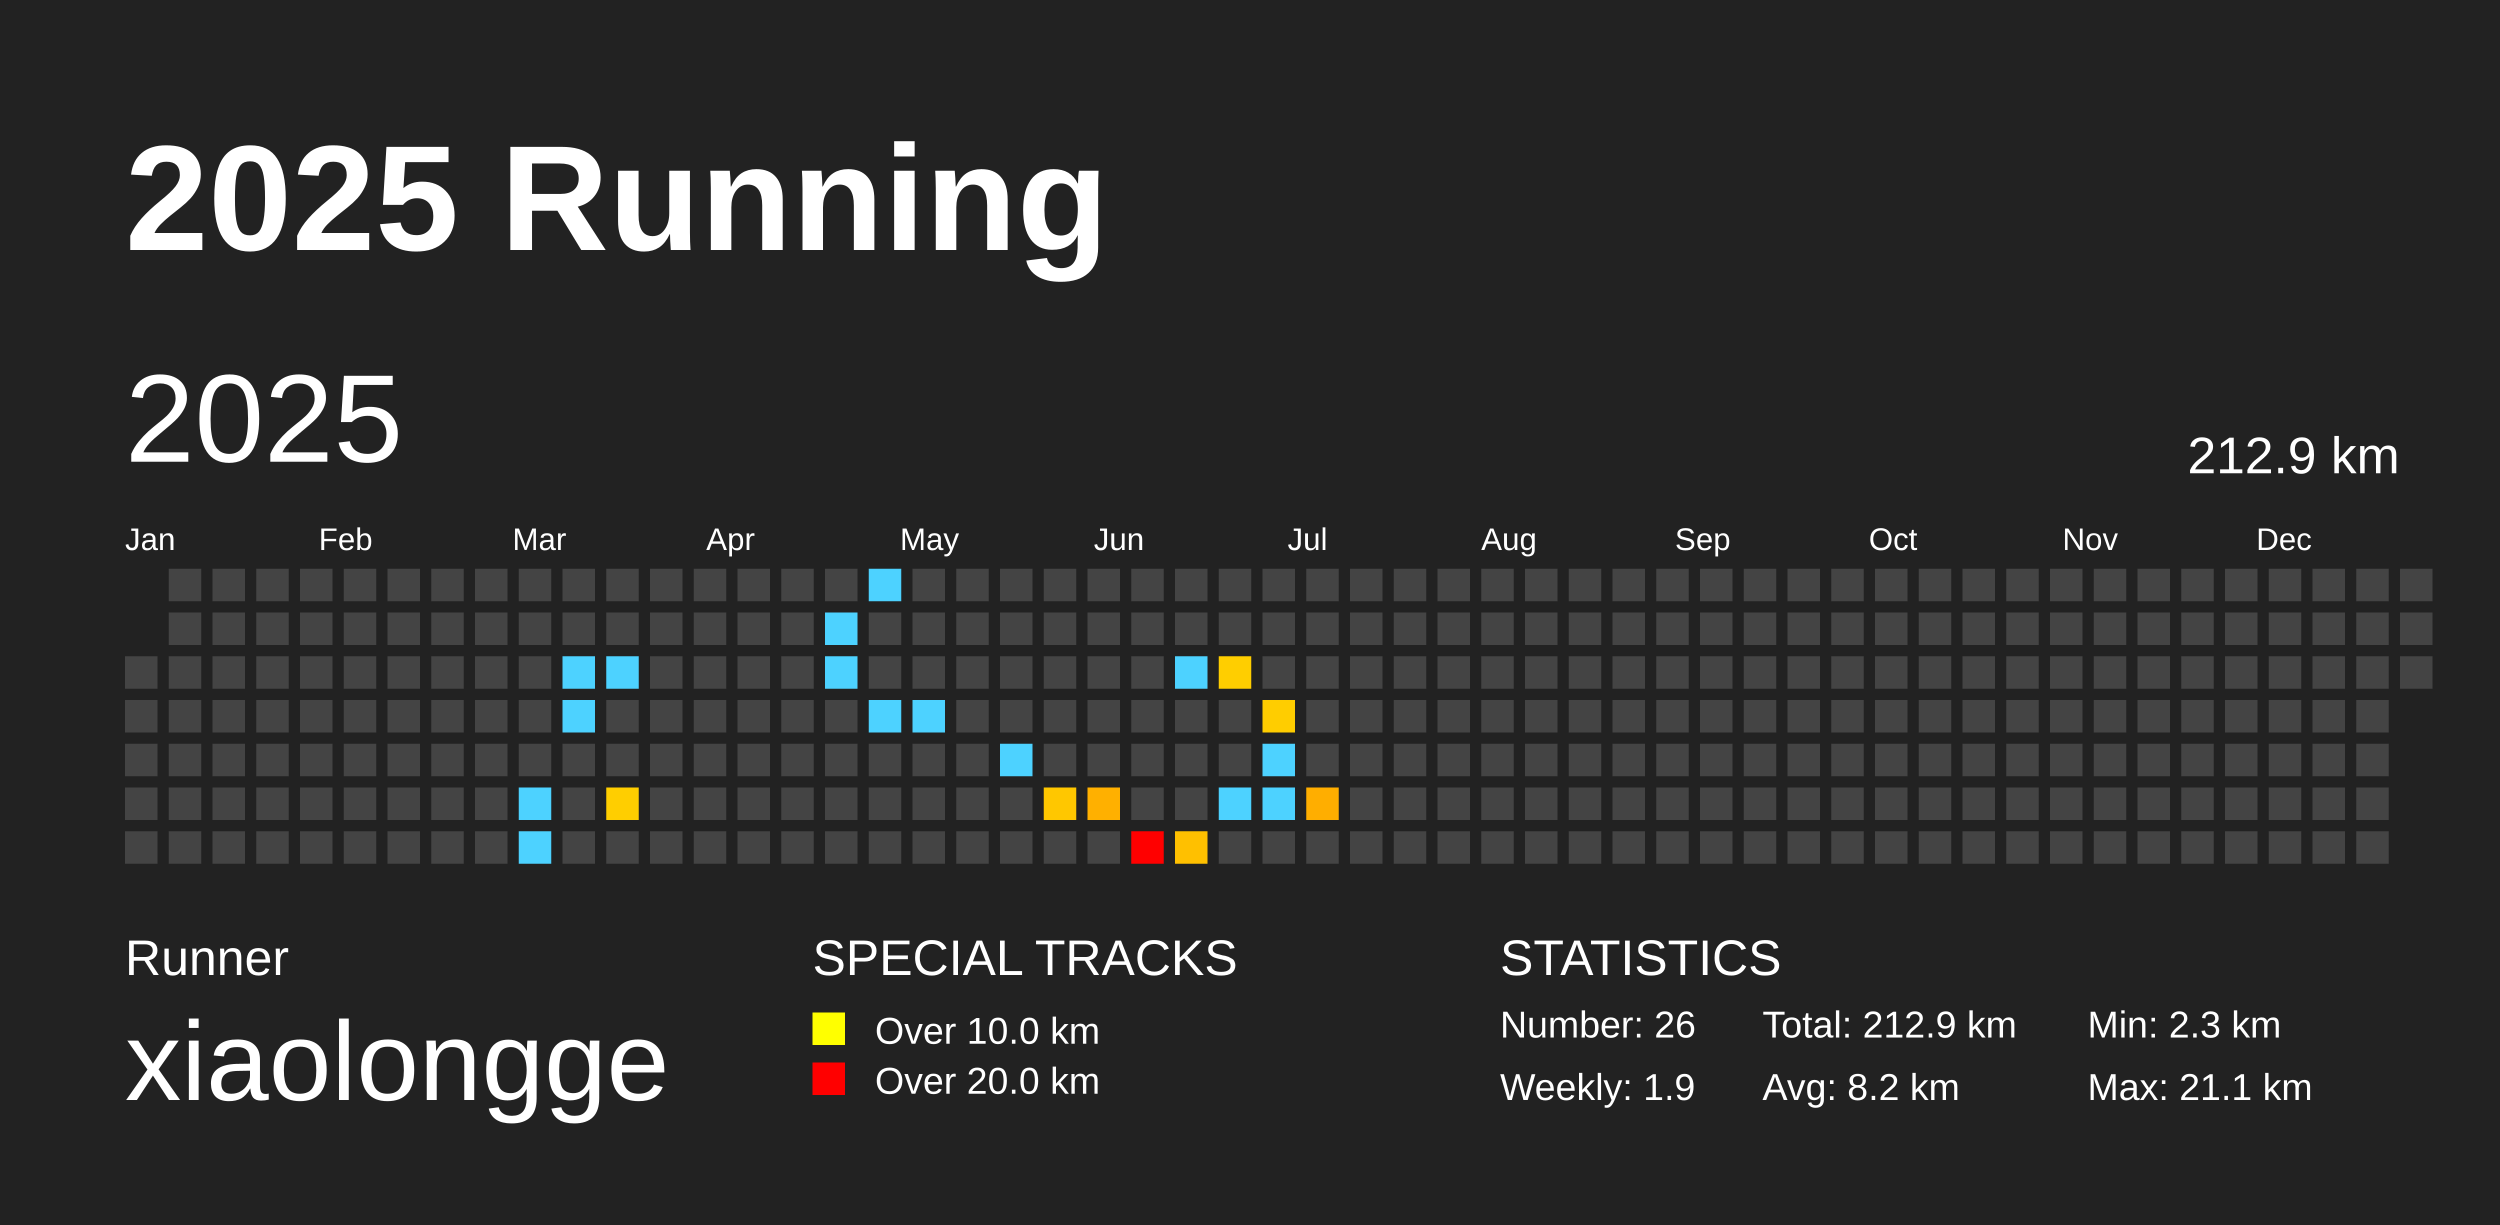
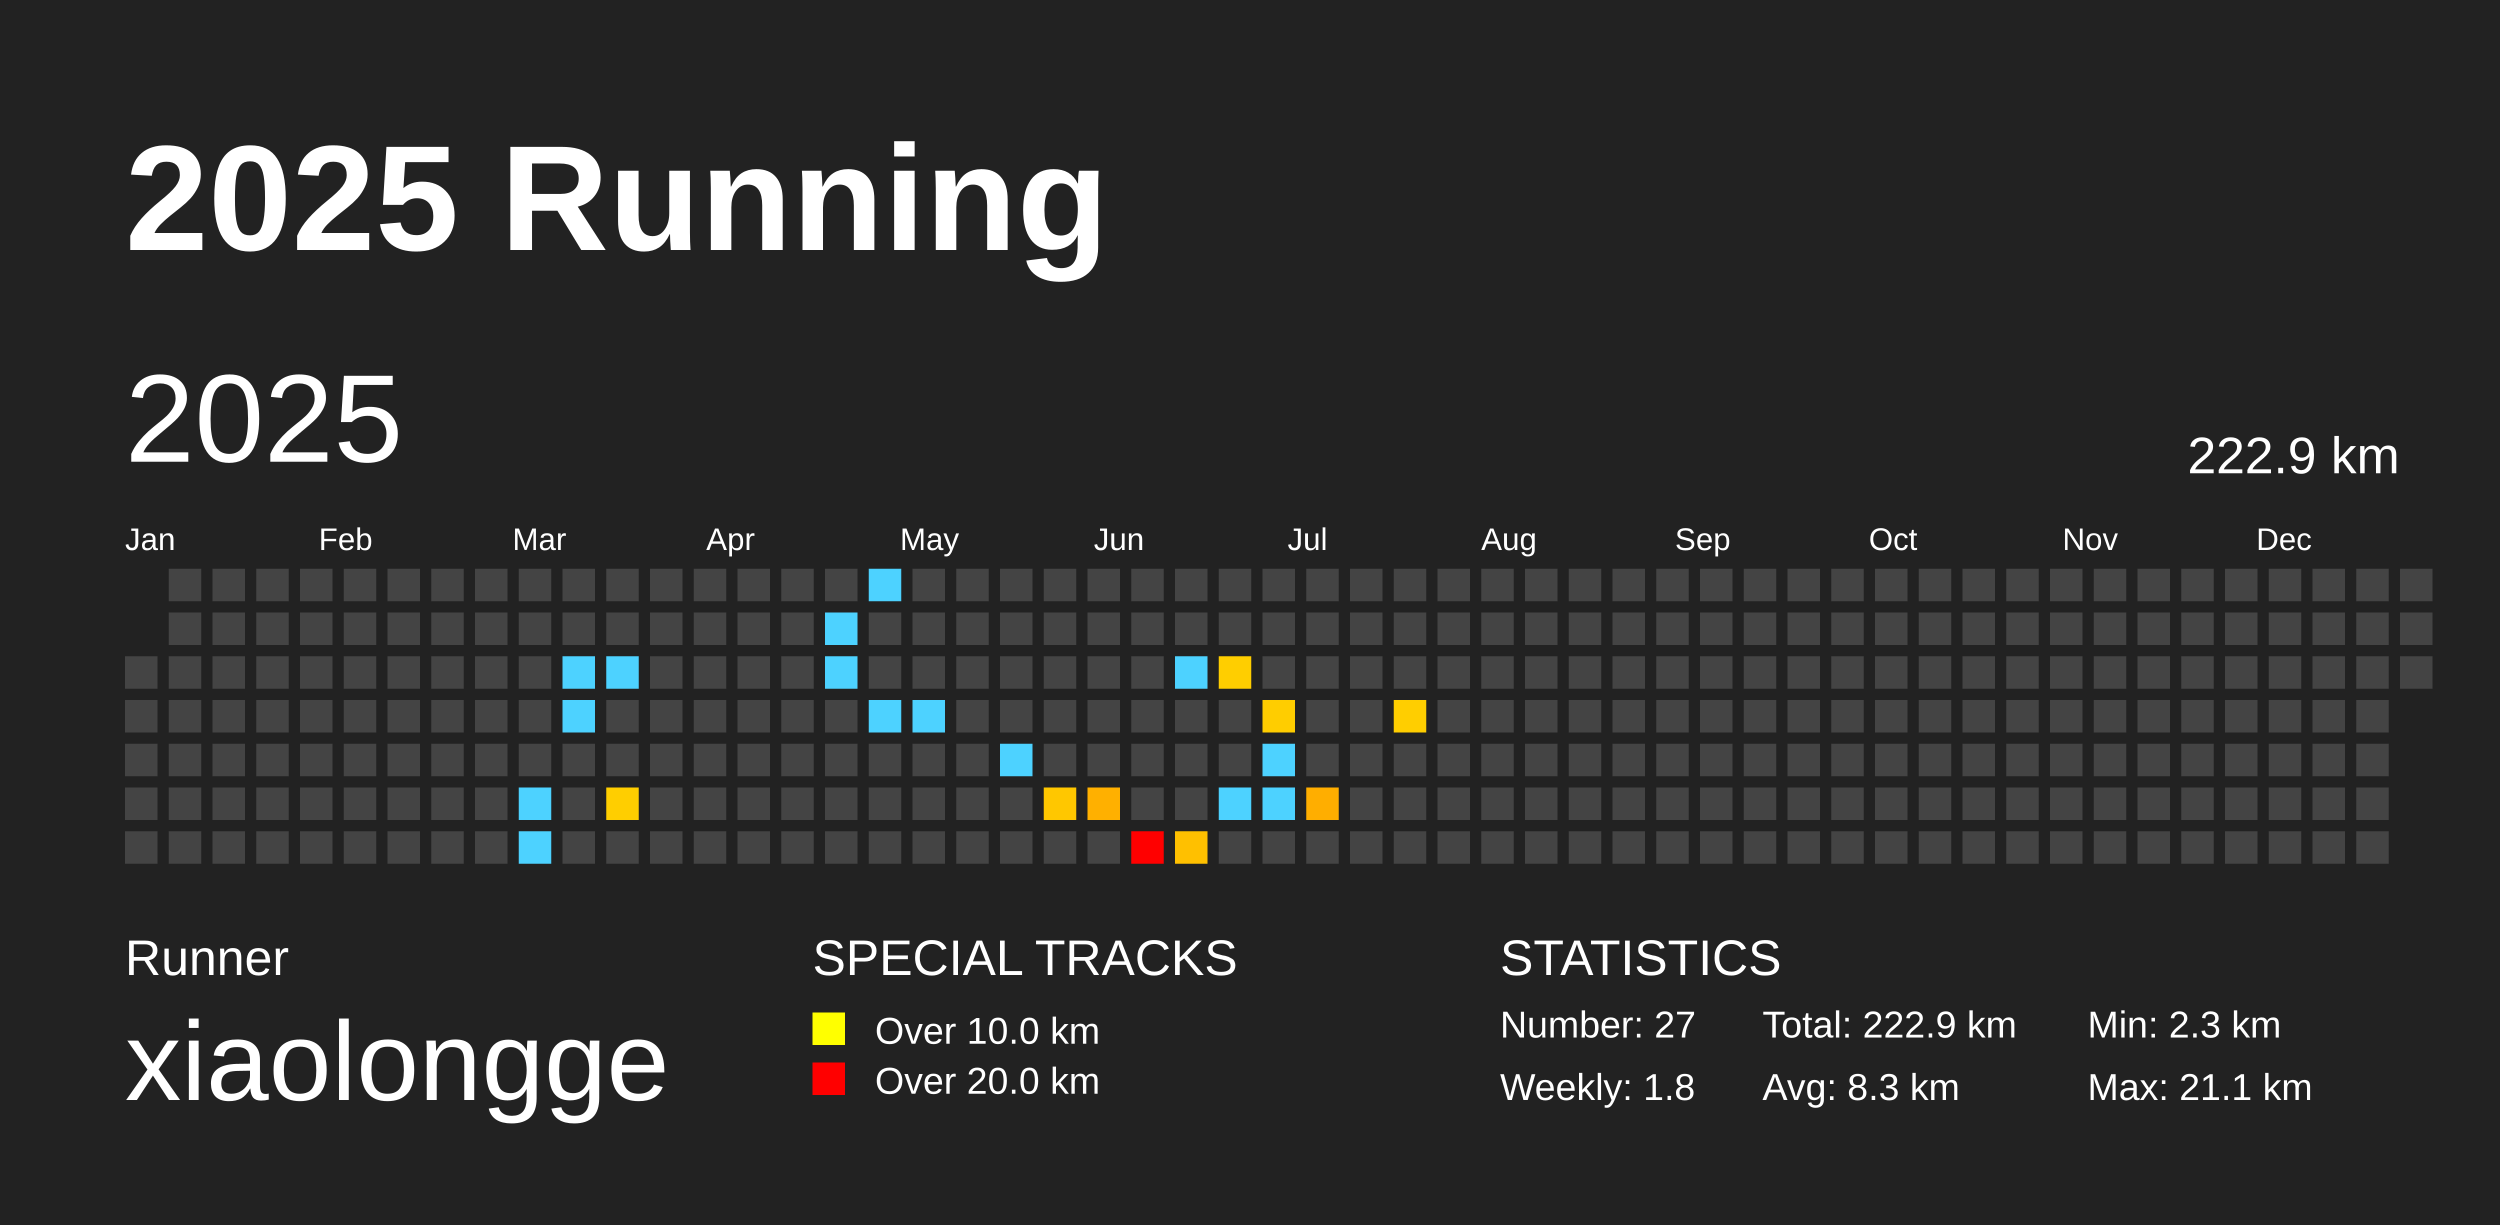
<svg xmlns="http://www.w3.org/2000/svg" baseProfile="full" height="98mm" version="1.1" viewBox="0,0,200,98" width="200mm">
  <defs />
  <rect fill="#222222" height="98" width="200" x="0" y="0" />
  <text fill="#FFFFFF" style="font-size:12px; font-family:Arial; font-weight:bold;" x="10" y="20">2025 Running</text>
  <text fill="#FFFFFF" style="font-size:4px; font-family:Arial" x="10" y="78">Runner</text>
  <text fill="#FFFFFF" style="font-size:9px; font-family:Arial" x="10" y="88">xiaolongge</text>
  <text fill="#FFFFFF" style="font-size:4px; font-family:Arial" x="65" y="78">SPECIAL TRACKS</text>
  <rect fill="yellow" height="2.6" width="2.6" x="65" y="81" />
  <text fill="#FFFFFF" style="font-size:3px; font-family:Arial" x="70" y="83.5">Over 10.0 km</text>
  <rect fill="red" height="2.6" width="2.6" x="65" y="85" />
  <text fill="#FFFFFF" style="font-size:3px; font-family:Arial" x="70" y="87.5">Over 20.0 km</text>
  <text fill="#FFFFFF" style="font-size:4px; font-family:Arial" x="120" y="78">STATISTICS</text>
-   <text fill="#FFFFFF" style="font-size:3px; font-family:Arial" x="120" y="83">Number: 26</text>
-   <text fill="#FFFFFF" style="font-size:3px; font-family:Arial" x="120" y="88">Weekly: 1.9</text>
-   <text fill="#FFFFFF" style="font-size:3px; font-family:Arial" x="141" y="83">Total: 212.9 km</text>
-   <text fill="#FFFFFF" style="font-size:3px; font-family:Arial" x="141" y="88">Avg: 8.2 km</text>
+   <text fill="#FFFFFF" style="font-size:3px; font-family:Arial" x="120" y="83">Number: 27</text>
+   <text fill="#FFFFFF" style="font-size:3px; font-family:Arial" x="120" y="88">Weekly: 1.8</text>
+   <text fill="#FFFFFF" style="font-size:3px; font-family:Arial" x="141" y="83">Total: 222.9 km</text>
+   <text fill="#FFFFFF" style="font-size:3px; font-family:Arial" x="141" y="88">Avg: 8.3 km</text>
  <text fill="#FFFFFF" style="font-size:3px; font-family:Arial" x="167" y="83">Min: 2.3 km</text>
  <text fill="#FFFFFF" style="font-size:3px; font-family:Arial" x="167" y="88">Max: 21.1 km</text>
  <text dominant-baseline="hanging" fill="#FFFFFF" style="font-size:10.0px; font-family:Arial;" x="10" y="30">2025</text>
-   <text dominant-baseline="hanging" fill="#FFFFFF" style="font-size:4.125px; font-family:Arial;" x="175" y="35">212.9 km</text>
+   <text dominant-baseline="hanging" fill="#FFFFFF" style="font-size:4.125px; font-family:Arial;" x="175" y="35">222.9 km</text>
  <text fill="#FFFFFF" style="font-size:2.5px; font-family:Arial" x="10.0" y="44">Jan</text>
  <text fill="#FFFFFF" style="font-size:2.5px; font-family:Arial" x="25.5" y="44">Feb</text>
  <text fill="#FFFFFF" style="font-size:2.5px; font-family:Arial" x="41.0" y="44">Mar</text>
  <text fill="#FFFFFF" style="font-size:2.5px; font-family:Arial" x="56.5" y="44">Apr</text>
  <text fill="#FFFFFF" style="font-size:2.5px; font-family:Arial" x="72.0" y="44">May</text>
  <text fill="#FFFFFF" style="font-size:2.5px; font-family:Arial" x="87.5" y="44">Jun</text>
  <text fill="#FFFFFF" style="font-size:2.5px; font-family:Arial" x="103.0" y="44">Jul</text>
  <text fill="#FFFFFF" style="font-size:2.5px; font-family:Arial" x="118.5" y="44">Aug</text>
  <text fill="#FFFFFF" style="font-size:2.5px; font-family:Arial" x="134.0" y="44">Sep</text>
  <text fill="#FFFFFF" style="font-size:2.5px; font-family:Arial" x="149.5" y="44">Oct</text>
  <text fill="#FFFFFF" style="font-size:2.5px; font-family:Arial" x="165.0" y="44">Nov</text>
  <text fill="#FFFFFF" style="font-size:2.5px; font-family:Arial" x="180.5" y="44">Dec</text>
  <rect fill="#444444" height="2.6" width="2.6" x="10.0" y="52.5" />
  <rect fill="#444444" height="2.6" width="2.6" x="10.0" y="56.0" />
  <rect fill="#444444" height="2.6" width="2.6" x="10.0" y="59.5" />
  <rect fill="#444444" height="2.6" width="2.6" x="10.0" y="63.0" />
  <rect fill="#444444" height="2.6" width="2.6" x="10.0" y="66.5" />
  <rect fill="#444444" height="2.6" width="2.6" x="13.5" y="45.5" />
  <rect fill="#444444" height="2.6" width="2.6" x="13.5" y="49.0" />
  <rect fill="#444444" height="2.6" width="2.6" x="13.5" y="52.5" />
  <rect fill="#444444" height="2.6" width="2.6" x="13.5" y="56.0" />
  <rect fill="#444444" height="2.6" width="2.6" x="13.5" y="59.5" />
  <rect fill="#444444" height="2.6" width="2.6" x="13.5" y="63.0" />
  <rect fill="#444444" height="2.6" width="2.6" x="13.5" y="66.5" />
  <rect fill="#444444" height="2.6" width="2.6" x="17.0" y="45.5" />
  <rect fill="#444444" height="2.6" width="2.6" x="17.0" y="49.0" />
  <rect fill="#444444" height="2.6" width="2.6" x="17.0" y="52.5" />
  <rect fill="#444444" height="2.6" width="2.6" x="17.0" y="56.0" />
  <rect fill="#444444" height="2.6" width="2.6" x="17.0" y="59.5" />
  <rect fill="#444444" height="2.6" width="2.6" x="17.0" y="63.0" />
  <rect fill="#444444" height="2.6" width="2.6" x="17.0" y="66.5" />
  <rect fill="#444444" height="2.6" width="2.6" x="20.5" y="45.5" />
  <rect fill="#444444" height="2.6" width="2.6" x="20.5" y="49.0" />
  <rect fill="#444444" height="2.6" width="2.6" x="20.5" y="52.5" />
  <rect fill="#444444" height="2.6" width="2.6" x="20.5" y="56.0" />
  <rect fill="#444444" height="2.6" width="2.6" x="20.5" y="59.5" />
  <rect fill="#444444" height="2.6" width="2.6" x="20.5" y="63.0" />
  <rect fill="#444444" height="2.6" width="2.6" x="20.5" y="66.5" />
  <rect fill="#444444" height="2.6" width="2.6" x="24.0" y="45.5" />
  <rect fill="#444444" height="2.6" width="2.6" x="24.0" y="49.0" />
  <rect fill="#444444" height="2.6" width="2.6" x="24.0" y="52.5" />
  <rect fill="#444444" height="2.6" width="2.6" x="24.0" y="56.0" />
  <rect fill="#444444" height="2.6" width="2.6" x="24.0" y="59.5" />
  <rect fill="#444444" height="2.6" width="2.6" x="24.0" y="63.0" />
  <rect fill="#444444" height="2.6" width="2.6" x="24.0" y="66.5" />
  <rect fill="#444444" height="2.6" width="2.6" x="27.5" y="45.5" />
  <rect fill="#444444" height="2.6" width="2.6" x="27.5" y="49.0" />
  <rect fill="#444444" height="2.6" width="2.6" x="27.5" y="52.5" />
  <rect fill="#444444" height="2.6" width="2.6" x="27.5" y="56.0" />
  <rect fill="#444444" height="2.6" width="2.6" x="27.5" y="59.5" />
  <rect fill="#444444" height="2.6" width="2.6" x="27.5" y="63.0" />
  <rect fill="#444444" height="2.6" width="2.6" x="27.5" y="66.5" />
  <rect fill="#444444" height="2.6" width="2.6" x="31.0" y="45.5" />
  <rect fill="#444444" height="2.6" width="2.6" x="31.0" y="49.0" />
  <rect fill="#444444" height="2.6" width="2.6" x="31.0" y="52.5" />
  <rect fill="#444444" height="2.6" width="2.6" x="31.0" y="56.0" />
  <rect fill="#444444" height="2.6" width="2.6" x="31.0" y="59.5" />
  <rect fill="#444444" height="2.6" width="2.6" x="31.0" y="63.0" />
  <rect fill="#444444" height="2.6" width="2.6" x="31.0" y="66.5" />
  <rect fill="#444444" height="2.6" width="2.6" x="34.5" y="45.5" />
  <rect fill="#444444" height="2.6" width="2.6" x="34.5" y="49.0" />
  <rect fill="#444444" height="2.6" width="2.6" x="34.5" y="52.5" />
  <rect fill="#444444" height="2.6" width="2.6" x="34.5" y="56.0" />
  <rect fill="#444444" height="2.6" width="2.6" x="34.5" y="59.5" />
  <rect fill="#444444" height="2.6" width="2.6" x="34.5" y="63.0" />
  <rect fill="#444444" height="2.6" width="2.6" x="34.5" y="66.5" />
  <rect fill="#444444" height="2.6" width="2.6" x="38.0" y="45.5" />
  <rect fill="#444444" height="2.6" width="2.6" x="38.0" y="49.0" />
  <rect fill="#444444" height="2.6" width="2.6" x="38.0" y="52.5" />
  <rect fill="#444444" height="2.6" width="2.6" x="38.0" y="56.0" />
  <rect fill="#444444" height="2.6" width="2.6" x="38.0" y="59.5" />
  <rect fill="#444444" height="2.6" width="2.6" x="38.0" y="63.0" />
  <rect fill="#444444" height="2.6" width="2.6" x="38.0" y="66.5" />
  <rect fill="#444444" height="2.6" width="2.6" x="41.5" y="45.5" />
  <rect fill="#444444" height="2.6" width="2.6" x="41.5" y="49.0" />
  <rect fill="#444444" height="2.6" width="2.6" x="41.5" y="52.5" />
  <rect fill="#444444" height="2.6" width="2.6" x="41.5" y="56.0" />
  <rect fill="#444444" height="2.6" width="2.6" x="41.5" y="59.5" />
  <rect fill="#4dd2ff" height="2.6" width="2.6" x="41.5" y="63.0" />
  <rect fill="#4dd2ff" height="2.6" width="2.6" x="41.5" y="66.5" />
  <rect fill="#444444" height="2.6" width="2.6" x="45.0" y="45.5" />
  <rect fill="#444444" height="2.6" width="2.6" x="45.0" y="49.0" />
  <rect fill="#4dd2ff" height="2.6" width="2.6" x="45.0" y="52.5" />
  <rect fill="#4dd2ff" height="2.6" width="2.6" x="45.0" y="56.0" />
  <rect fill="#444444" height="2.6" width="2.6" x="45.0" y="59.5" />
  <rect fill="#444444" height="2.6" width="2.6" x="45.0" y="63.0" />
  <rect fill="#444444" height="2.6" width="2.6" x="45.0" y="66.5" />
  <rect fill="#444444" height="2.6" width="2.6" x="48.5" y="45.5" />
  <rect fill="#444444" height="2.6" width="2.6" x="48.5" y="49.0" />
  <rect fill="#4dd2ff" height="2.6" width="2.6" x="48.5" y="52.5" />
  <rect fill="#444444" height="2.6" width="2.6" x="48.5" y="56.0" />
  <rect fill="#444444" height="2.6" width="2.6" x="48.5" y="59.5" />
  <rect fill="#ffce00" height="2.6" width="2.6" x="48.5" y="63.0" />
  <rect fill="#444444" height="2.6" width="2.6" x="48.5" y="66.5" />
  <rect fill="#444444" height="2.6" width="2.6" x="52.0" y="45.5" />
  <rect fill="#444444" height="2.6" width="2.6" x="52.0" y="49.0" />
  <rect fill="#444444" height="2.6" width="2.6" x="52.0" y="52.5" />
  <rect fill="#444444" height="2.6" width="2.6" x="52.0" y="56.0" />
  <rect fill="#444444" height="2.6" width="2.6" x="52.0" y="59.5" />
  <rect fill="#444444" height="2.6" width="2.6" x="52.0" y="63.0" />
  <rect fill="#444444" height="2.6" width="2.6" x="52.0" y="66.5" />
  <rect fill="#444444" height="2.6" width="2.6" x="55.5" y="45.5" />
  <rect fill="#444444" height="2.6" width="2.6" x="55.5" y="49.0" />
  <rect fill="#444444" height="2.6" width="2.6" x="55.5" y="52.5" />
  <rect fill="#444444" height="2.6" width="2.6" x="55.5" y="56.0" />
  <rect fill="#444444" height="2.6" width="2.6" x="55.5" y="59.5" />
  <rect fill="#444444" height="2.6" width="2.6" x="55.5" y="63.0" />
  <rect fill="#444444" height="2.6" width="2.6" x="55.5" y="66.5" />
  <rect fill="#444444" height="2.6" width="2.6" x="59.0" y="45.5" />
  <rect fill="#444444" height="2.6" width="2.6" x="59.0" y="49.0" />
  <rect fill="#444444" height="2.6" width="2.6" x="59.0" y="52.5" />
  <rect fill="#444444" height="2.6" width="2.6" x="59.0" y="56.0" />
  <rect fill="#444444" height="2.6" width="2.6" x="59.0" y="59.5" />
  <rect fill="#444444" height="2.6" width="2.6" x="59.0" y="63.0" />
  <rect fill="#444444" height="2.6" width="2.6" x="59.0" y="66.5" />
  <rect fill="#444444" height="2.6" width="2.6" x="62.5" y="45.5" />
  <rect fill="#444444" height="2.6" width="2.6" x="62.5" y="49.0" />
  <rect fill="#444444" height="2.6" width="2.6" x="62.5" y="52.5" />
  <rect fill="#444444" height="2.6" width="2.6" x="62.5" y="56.0" />
  <rect fill="#444444" height="2.6" width="2.6" x="62.5" y="59.5" />
  <rect fill="#444444" height="2.6" width="2.6" x="62.5" y="63.0" />
  <rect fill="#444444" height="2.6" width="2.6" x="62.5" y="66.5" />
  <rect fill="#444444" height="2.6" width="2.6" x="66.0" y="45.5" />
  <rect fill="#4dd2ff" height="2.6" width="2.6" x="66.0" y="49.0" />
  <rect fill="#4dd2ff" height="2.6" width="2.6" x="66.0" y="52.5" />
  <rect fill="#444444" height="2.6" width="2.6" x="66.0" y="56.0" />
  <rect fill="#444444" height="2.6" width="2.6" x="66.0" y="59.5" />
  <rect fill="#444444" height="2.6" width="2.6" x="66.0" y="63.0" />
  <rect fill="#444444" height="2.6" width="2.6" x="66.0" y="66.5" />
  <rect fill="#4dd2ff" height="2.6" width="2.6" x="69.5" y="45.5" />
  <rect fill="#444444" height="2.6" width="2.6" x="69.5" y="49.0" />
  <rect fill="#444444" height="2.6" width="2.6" x="69.5" y="52.5" />
  <rect fill="#4dd2ff" height="2.6" width="2.6" x="69.5" y="56.0" />
  <rect fill="#444444" height="2.6" width="2.6" x="69.5" y="59.5" />
  <rect fill="#444444" height="2.6" width="2.6" x="69.5" y="63.0" />
  <rect fill="#444444" height="2.6" width="2.6" x="69.5" y="66.5" />
  <rect fill="#444444" height="2.6" width="2.6" x="73.0" y="45.5" />
  <rect fill="#444444" height="2.6" width="2.6" x="73.0" y="49.0" />
  <rect fill="#444444" height="2.6" width="2.6" x="73.0" y="52.5" />
  <rect fill="#4dd2ff" height="2.6" width="2.6" x="73.0" y="56.0" />
  <rect fill="#444444" height="2.6" width="2.6" x="73.0" y="59.5" />
  <rect fill="#444444" height="2.6" width="2.6" x="73.0" y="63.0" />
  <rect fill="#444444" height="2.6" width="2.6" x="73.0" y="66.5" />
  <rect fill="#444444" height="2.6" width="2.6" x="76.5" y="45.5" />
  <rect fill="#444444" height="2.6" width="2.6" x="76.5" y="49.0" />
  <rect fill="#444444" height="2.6" width="2.6" x="76.5" y="52.5" />
  <rect fill="#444444" height="2.6" width="2.6" x="76.5" y="56.0" />
  <rect fill="#444444" height="2.6" width="2.6" x="76.5" y="59.5" />
  <rect fill="#444444" height="2.6" width="2.6" x="76.5" y="63.0" />
  <rect fill="#444444" height="2.6" width="2.6" x="76.5" y="66.5" />
  <rect fill="#444444" height="2.6" width="2.6" x="80.0" y="45.5" />
  <rect fill="#444444" height="2.6" width="2.6" x="80.0" y="49.0" />
  <rect fill="#444444" height="2.6" width="2.6" x="80.0" y="52.5" />
  <rect fill="#444444" height="2.6" width="2.6" x="80.0" y="56.0" />
  <rect fill="#4dd2ff" height="2.6" width="2.6" x="80.0" y="59.5" />
  <rect fill="#444444" height="2.6" width="2.6" x="80.0" y="63.0" />
  <rect fill="#444444" height="2.6" width="2.6" x="80.0" y="66.5" />
  <rect fill="#444444" height="2.6" width="2.6" x="83.5" y="45.5" />
  <rect fill="#444444" height="2.6" width="2.6" x="83.5" y="49.0" />
  <rect fill="#444444" height="2.6" width="2.6" x="83.5" y="52.5" />
  <rect fill="#444444" height="2.6" width="2.6" x="83.5" y="56.0" />
  <rect fill="#444444" height="2.6" width="2.6" x="83.5" y="59.5" />
  <rect fill="#ffc700" height="2.6" width="2.6" x="83.5" y="63.0" />
  <rect fill="#444444" height="2.6" width="2.6" x="83.5" y="66.5" />
  <rect fill="#444444" height="2.6" width="2.6" x="87.0" y="45.5" />
  <rect fill="#444444" height="2.6" width="2.6" x="87.0" y="49.0" />
  <rect fill="#444444" height="2.6" width="2.6" x="87.0" y="52.5" />
  <rect fill="#444444" height="2.6" width="2.6" x="87.0" y="56.0" />
  <rect fill="#444444" height="2.6" width="2.6" x="87.0" y="59.5" />
  <rect fill="#ffb000" height="2.6" width="2.6" x="87.0" y="63.0" />
  <rect fill="#444444" height="2.6" width="2.6" x="87.0" y="66.5" />
  <rect fill="#444444" height="2.6" width="2.6" x="90.5" y="45.5" />
  <rect fill="#444444" height="2.6" width="2.6" x="90.5" y="49.0" />
  <rect fill="#444444" height="2.6" width="2.6" x="90.5" y="52.5" />
  <rect fill="#444444" height="2.6" width="2.6" x="90.5" y="56.0" />
  <rect fill="#444444" height="2.6" width="2.6" x="90.5" y="59.5" />
  <rect fill="#444444" height="2.6" width="2.6" x="90.5" y="63.0" />
  <rect fill="red" height="2.6" width="2.6" x="90.5" y="66.5" />
  <rect fill="#444444" height="2.6" width="2.6" x="94.0" y="45.5" />
  <rect fill="#444444" height="2.6" width="2.6" x="94.0" y="49.0" />
  <rect fill="#4dd2ff" height="2.6" width="2.6" x="94.0" y="52.5" />
  <rect fill="#444444" height="2.6" width="2.6" x="94.0" y="56.0" />
  <rect fill="#444444" height="2.6" width="2.6" x="94.0" y="59.5" />
  <rect fill="#444444" height="2.6" width="2.6" x="94.0" y="63.0" />
  <rect fill="#ffc000" height="2.6" width="2.6" x="94.0" y="66.5" />
  <rect fill="#444444" height="2.6" width="2.6" x="97.5" y="45.5" />
  <rect fill="#444444" height="2.6" width="2.6" x="97.5" y="49.0" />
  <rect fill="#ffce00" height="2.6" width="2.6" x="97.5" y="52.5" />
  <rect fill="#444444" height="2.6" width="2.6" x="97.5" y="56.0" />
  <rect fill="#444444" height="2.6" width="2.6" x="97.5" y="59.5" />
  <rect fill="#4dd2ff" height="2.6" width="2.6" x="97.5" y="63.0" />
  <rect fill="#444444" height="2.6" width="2.6" x="97.5" y="66.5" />
  <rect fill="#444444" height="2.6" width="2.6" x="101.0" y="45.5" />
  <rect fill="#444444" height="2.6" width="2.6" x="101.0" y="49.0" />
  <rect fill="#444444" height="2.6" width="2.6" x="101.0" y="52.5" />
  <rect fill="#ffcd00" height="2.6" width="2.6" x="101.0" y="56.0" />
  <rect fill="#4dd2ff" height="2.6" width="2.6" x="101.0" y="59.5" />
  <rect fill="#4dd2ff" height="2.6" width="2.6" x="101.0" y="63.0" />
  <rect fill="#444444" height="2.6" width="2.6" x="101.0" y="66.5" />
  <rect fill="#444444" height="2.6" width="2.6" x="104.5" y="45.5" />
  <rect fill="#444444" height="2.6" width="2.6" x="104.5" y="49.0" />
  <rect fill="#444444" height="2.6" width="2.6" x="104.5" y="52.5" />
  <rect fill="#444444" height="2.6" width="2.6" x="104.5" y="56.0" />
  <rect fill="#444444" height="2.6" width="2.6" x="104.5" y="59.5" />
  <rect fill="#ffae00" height="2.6" width="2.6" x="104.5" y="63.0" />
  <rect fill="#444444" height="2.6" width="2.6" x="104.5" y="66.5" />
  <rect fill="#444444" height="2.6" width="2.6" x="108.0" y="45.5" />
  <rect fill="#444444" height="2.6" width="2.6" x="108.0" y="49.0" />
  <rect fill="#444444" height="2.6" width="2.6" x="108.0" y="52.5" />
  <rect fill="#444444" height="2.6" width="2.6" x="108.0" y="56.0" />
  <rect fill="#444444" height="2.6" width="2.6" x="108.0" y="59.5" />
  <rect fill="#444444" height="2.6" width="2.6" x="108.0" y="63.0" />
  <rect fill="#444444" height="2.6" width="2.6" x="108.0" y="66.5" />
  <rect fill="#444444" height="2.6" width="2.6" x="111.5" y="45.5" />
  <rect fill="#444444" height="2.6" width="2.6" x="111.5" y="49.0" />
  <rect fill="#444444" height="2.6" width="2.6" x="111.5" y="52.5" />
-   <rect fill="#444444" height="2.6" width="2.6" x="111.5" y="56.0" />
+   <rect fill="#ffce00" height="2.6" width="2.6" x="111.5" y="56.0" />
  <rect fill="#444444" height="2.6" width="2.6" x="111.5" y="59.5" />
  <rect fill="#444444" height="2.6" width="2.6" x="111.5" y="63.0" />
  <rect fill="#444444" height="2.6" width="2.6" x="111.5" y="66.5" />
  <rect fill="#444444" height="2.6" width="2.6" x="115.0" y="45.5" />
  <rect fill="#444444" height="2.6" width="2.6" x="115.0" y="49.0" />
  <rect fill="#444444" height="2.6" width="2.6" x="115.0" y="52.5" />
  <rect fill="#444444" height="2.6" width="2.6" x="115.0" y="56.0" />
  <rect fill="#444444" height="2.6" width="2.6" x="115.0" y="59.5" />
  <rect fill="#444444" height="2.6" width="2.6" x="115.0" y="63.0" />
  <rect fill="#444444" height="2.6" width="2.6" x="115.0" y="66.5" />
  <rect fill="#444444" height="2.6" width="2.6" x="118.5" y="45.5" />
  <rect fill="#444444" height="2.6" width="2.6" x="118.5" y="49.0" />
  <rect fill="#444444" height="2.6" width="2.6" x="118.5" y="52.5" />
  <rect fill="#444444" height="2.6" width="2.6" x="118.5" y="56.0" />
  <rect fill="#444444" height="2.6" width="2.6" x="118.5" y="59.5" />
  <rect fill="#444444" height="2.6" width="2.6" x="118.5" y="63.0" />
  <rect fill="#444444" height="2.6" width="2.6" x="118.5" y="66.5" />
  <rect fill="#444444" height="2.6" width="2.6" x="122.0" y="45.5" />
  <rect fill="#444444" height="2.6" width="2.6" x="122.0" y="49.0" />
  <rect fill="#444444" height="2.6" width="2.6" x="122.0" y="52.5" />
  <rect fill="#444444" height="2.6" width="2.6" x="122.0" y="56.0" />
  <rect fill="#444444" height="2.6" width="2.6" x="122.0" y="59.5" />
  <rect fill="#444444" height="2.6" width="2.6" x="122.0" y="63.0" />
  <rect fill="#444444" height="2.6" width="2.6" x="122.0" y="66.5" />
  <rect fill="#444444" height="2.6" width="2.6" x="125.5" y="45.5" />
  <rect fill="#444444" height="2.6" width="2.6" x="125.5" y="49.0" />
  <rect fill="#444444" height="2.6" width="2.6" x="125.5" y="52.5" />
  <rect fill="#444444" height="2.6" width="2.6" x="125.5" y="56.0" />
  <rect fill="#444444" height="2.6" width="2.6" x="125.5" y="59.5" />
  <rect fill="#444444" height="2.6" width="2.6" x="125.5" y="63.0" />
  <rect fill="#444444" height="2.6" width="2.6" x="125.5" y="66.5" />
  <rect fill="#444444" height="2.6" width="2.6" x="129.0" y="45.5" />
  <rect fill="#444444" height="2.6" width="2.6" x="129.0" y="49.0" />
  <rect fill="#444444" height="2.6" width="2.6" x="129.0" y="52.5" />
  <rect fill="#444444" height="2.6" width="2.6" x="129.0" y="56.0" />
  <rect fill="#444444" height="2.6" width="2.6" x="129.0" y="59.5" />
  <rect fill="#444444" height="2.6" width="2.6" x="129.0" y="63.0" />
  <rect fill="#444444" height="2.6" width="2.6" x="129.0" y="66.5" />
  <rect fill="#444444" height="2.6" width="2.6" x="132.5" y="45.5" />
  <rect fill="#444444" height="2.6" width="2.6" x="132.5" y="49.0" />
  <rect fill="#444444" height="2.6" width="2.6" x="132.5" y="52.5" />
  <rect fill="#444444" height="2.6" width="2.6" x="132.5" y="56.0" />
  <rect fill="#444444" height="2.6" width="2.6" x="132.5" y="59.5" />
  <rect fill="#444444" height="2.6" width="2.6" x="132.5" y="63.0" />
  <rect fill="#444444" height="2.6" width="2.6" x="132.5" y="66.5" />
  <rect fill="#444444" height="2.6" width="2.6" x="136.0" y="45.5" />
  <rect fill="#444444" height="2.6" width="2.6" x="136.0" y="49.0" />
  <rect fill="#444444" height="2.6" width="2.6" x="136.0" y="52.5" />
  <rect fill="#444444" height="2.6" width="2.6" x="136.0" y="56.0" />
  <rect fill="#444444" height="2.6" width="2.6" x="136.0" y="59.5" />
  <rect fill="#444444" height="2.6" width="2.6" x="136.0" y="63.0" />
  <rect fill="#444444" height="2.6" width="2.6" x="136.0" y="66.5" />
  <rect fill="#444444" height="2.6" width="2.6" x="139.5" y="45.5" />
  <rect fill="#444444" height="2.6" width="2.6" x="139.5" y="49.0" />
  <rect fill="#444444" height="2.6" width="2.6" x="139.5" y="52.5" />
  <rect fill="#444444" height="2.6" width="2.6" x="139.5" y="56.0" />
  <rect fill="#444444" height="2.6" width="2.6" x="139.5" y="59.5" />
  <rect fill="#444444" height="2.6" width="2.6" x="139.5" y="63.0" />
  <rect fill="#444444" height="2.6" width="2.6" x="139.5" y="66.5" />
  <rect fill="#444444" height="2.6" width="2.6" x="143.0" y="45.5" />
  <rect fill="#444444" height="2.6" width="2.6" x="143.0" y="49.0" />
  <rect fill="#444444" height="2.6" width="2.6" x="143.0" y="52.5" />
  <rect fill="#444444" height="2.6" width="2.6" x="143.0" y="56.0" />
  <rect fill="#444444" height="2.6" width="2.6" x="143.0" y="59.5" />
  <rect fill="#444444" height="2.6" width="2.6" x="143.0" y="63.0" />
  <rect fill="#444444" height="2.6" width="2.6" x="143.0" y="66.5" />
  <rect fill="#444444" height="2.6" width="2.6" x="146.5" y="45.5" />
  <rect fill="#444444" height="2.6" width="2.6" x="146.5" y="49.0" />
  <rect fill="#444444" height="2.6" width="2.6" x="146.5" y="52.5" />
  <rect fill="#444444" height="2.6" width="2.6" x="146.5" y="56.0" />
  <rect fill="#444444" height="2.6" width="2.6" x="146.5" y="59.5" />
  <rect fill="#444444" height="2.6" width="2.6" x="146.5" y="63.0" />
  <rect fill="#444444" height="2.6" width="2.6" x="146.5" y="66.5" />
  <rect fill="#444444" height="2.6" width="2.6" x="150.0" y="45.5" />
  <rect fill="#444444" height="2.6" width="2.6" x="150.0" y="49.0" />
  <rect fill="#444444" height="2.6" width="2.6" x="150.0" y="52.5" />
  <rect fill="#444444" height="2.6" width="2.6" x="150.0" y="56.0" />
  <rect fill="#444444" height="2.6" width="2.6" x="150.0" y="59.5" />
  <rect fill="#444444" height="2.6" width="2.6" x="150.0" y="63.0" />
  <rect fill="#444444" height="2.6" width="2.6" x="150.0" y="66.5" />
  <rect fill="#444444" height="2.6" width="2.6" x="153.5" y="45.5" />
  <rect fill="#444444" height="2.6" width="2.6" x="153.5" y="49.0" />
  <rect fill="#444444" height="2.6" width="2.6" x="153.5" y="52.5" />
  <rect fill="#444444" height="2.6" width="2.6" x="153.5" y="56.0" />
  <rect fill="#444444" height="2.6" width="2.6" x="153.5" y="59.5" />
  <rect fill="#444444" height="2.6" width="2.6" x="153.5" y="63.0" />
  <rect fill="#444444" height="2.6" width="2.6" x="153.5" y="66.5" />
  <rect fill="#444444" height="2.6" width="2.6" x="157.0" y="45.5" />
  <rect fill="#444444" height="2.6" width="2.6" x="157.0" y="49.0" />
  <rect fill="#444444" height="2.6" width="2.6" x="157.0" y="52.5" />
  <rect fill="#444444" height="2.6" width="2.6" x="157.0" y="56.0" />
  <rect fill="#444444" height="2.6" width="2.6" x="157.0" y="59.5" />
  <rect fill="#444444" height="2.6" width="2.6" x="157.0" y="63.0" />
  <rect fill="#444444" height="2.6" width="2.6" x="157.0" y="66.5" />
  <rect fill="#444444" height="2.6" width="2.6" x="160.5" y="45.5" />
  <rect fill="#444444" height="2.6" width="2.6" x="160.5" y="49.0" />
  <rect fill="#444444" height="2.6" width="2.6" x="160.5" y="52.5" />
  <rect fill="#444444" height="2.6" width="2.6" x="160.5" y="56.0" />
  <rect fill="#444444" height="2.6" width="2.6" x="160.5" y="59.5" />
  <rect fill="#444444" height="2.6" width="2.6" x="160.5" y="63.0" />
  <rect fill="#444444" height="2.6" width="2.6" x="160.5" y="66.5" />
  <rect fill="#444444" height="2.6" width="2.6" x="164.0" y="45.5" />
  <rect fill="#444444" height="2.6" width="2.6" x="164.0" y="49.0" />
  <rect fill="#444444" height="2.6" width="2.6" x="164.0" y="52.5" />
  <rect fill="#444444" height="2.6" width="2.6" x="164.0" y="56.0" />
  <rect fill="#444444" height="2.6" width="2.6" x="164.0" y="59.5" />
  <rect fill="#444444" height="2.6" width="2.6" x="164.0" y="63.0" />
  <rect fill="#444444" height="2.6" width="2.6" x="164.0" y="66.5" />
  <rect fill="#444444" height="2.6" width="2.6" x="167.5" y="45.5" />
  <rect fill="#444444" height="2.6" width="2.6" x="167.5" y="49.0" />
  <rect fill="#444444" height="2.6" width="2.6" x="167.5" y="52.5" />
  <rect fill="#444444" height="2.6" width="2.6" x="167.5" y="56.0" />
  <rect fill="#444444" height="2.6" width="2.6" x="167.5" y="59.5" />
  <rect fill="#444444" height="2.6" width="2.6" x="167.5" y="63.0" />
  <rect fill="#444444" height="2.6" width="2.6" x="167.5" y="66.5" />
  <rect fill="#444444" height="2.6" width="2.6" x="171.0" y="45.5" />
  <rect fill="#444444" height="2.6" width="2.6" x="171.0" y="49.0" />
  <rect fill="#444444" height="2.6" width="2.6" x="171.0" y="52.5" />
  <rect fill="#444444" height="2.6" width="2.6" x="171.0" y="56.0" />
  <rect fill="#444444" height="2.6" width="2.6" x="171.0" y="59.5" />
  <rect fill="#444444" height="2.6" width="2.6" x="171.0" y="63.0" />
  <rect fill="#444444" height="2.6" width="2.6" x="171.0" y="66.5" />
  <rect fill="#444444" height="2.6" width="2.6" x="174.5" y="45.5" />
  <rect fill="#444444" height="2.6" width="2.6" x="174.5" y="49.0" />
  <rect fill="#444444" height="2.6" width="2.6" x="174.5" y="52.5" />
  <rect fill="#444444" height="2.6" width="2.6" x="174.5" y="56.0" />
  <rect fill="#444444" height="2.6" width="2.6" x="174.5" y="59.5" />
  <rect fill="#444444" height="2.6" width="2.6" x="174.5" y="63.0" />
  <rect fill="#444444" height="2.6" width="2.6" x="174.5" y="66.5" />
  <rect fill="#444444" height="2.6" width="2.6" x="178.0" y="45.5" />
  <rect fill="#444444" height="2.6" width="2.6" x="178.0" y="49.0" />
  <rect fill="#444444" height="2.6" width="2.6" x="178.0" y="52.5" />
  <rect fill="#444444" height="2.6" width="2.6" x="178.0" y="56.0" />
  <rect fill="#444444" height="2.6" width="2.6" x="178.0" y="59.5" />
  <rect fill="#444444" height="2.6" width="2.6" x="178.0" y="63.0" />
  <rect fill="#444444" height="2.6" width="2.6" x="178.0" y="66.5" />
  <rect fill="#444444" height="2.6" width="2.6" x="181.5" y="45.5" />
  <rect fill="#444444" height="2.6" width="2.6" x="181.5" y="49.0" />
  <rect fill="#444444" height="2.6" width="2.6" x="181.5" y="52.5" />
  <rect fill="#444444" height="2.6" width="2.6" x="181.5" y="56.0" />
  <rect fill="#444444" height="2.6" width="2.6" x="181.5" y="59.5" />
  <rect fill="#444444" height="2.6" width="2.6" x="181.5" y="63.0" />
  <rect fill="#444444" height="2.6" width="2.6" x="181.5" y="66.5" />
  <rect fill="#444444" height="2.6" width="2.6" x="185.0" y="45.5" />
  <rect fill="#444444" height="2.6" width="2.6" x="185.0" y="49.0" />
  <rect fill="#444444" height="2.6" width="2.6" x="185.0" y="52.5" />
  <rect fill="#444444" height="2.6" width="2.6" x="185.0" y="56.0" />
  <rect fill="#444444" height="2.6" width="2.6" x="185.0" y="59.5" />
  <rect fill="#444444" height="2.6" width="2.6" x="185.0" y="63.0" />
  <rect fill="#444444" height="2.6" width="2.6" x="185.0" y="66.5" />
  <rect fill="#444444" height="2.6" width="2.6" x="188.5" y="45.5" />
  <rect fill="#444444" height="2.6" width="2.6" x="188.5" y="49.0" />
  <rect fill="#444444" height="2.6" width="2.6" x="188.5" y="52.5" />
  <rect fill="#444444" height="2.6" width="2.6" x="188.5" y="56.0" />
  <rect fill="#444444" height="2.6" width="2.6" x="188.5" y="59.5" />
  <rect fill="#444444" height="2.6" width="2.6" x="188.5" y="63.0" />
  <rect fill="#444444" height="2.6" width="2.6" x="188.5" y="66.5" />
  <rect fill="#444444" height="2.6" width="2.6" x="192.0" y="45.5" />
  <rect fill="#444444" height="2.6" width="2.6" x="192.0" y="49.0" />
  <rect fill="#444444" height="2.6" width="2.6" x="192.0" y="52.5" />
</svg>
